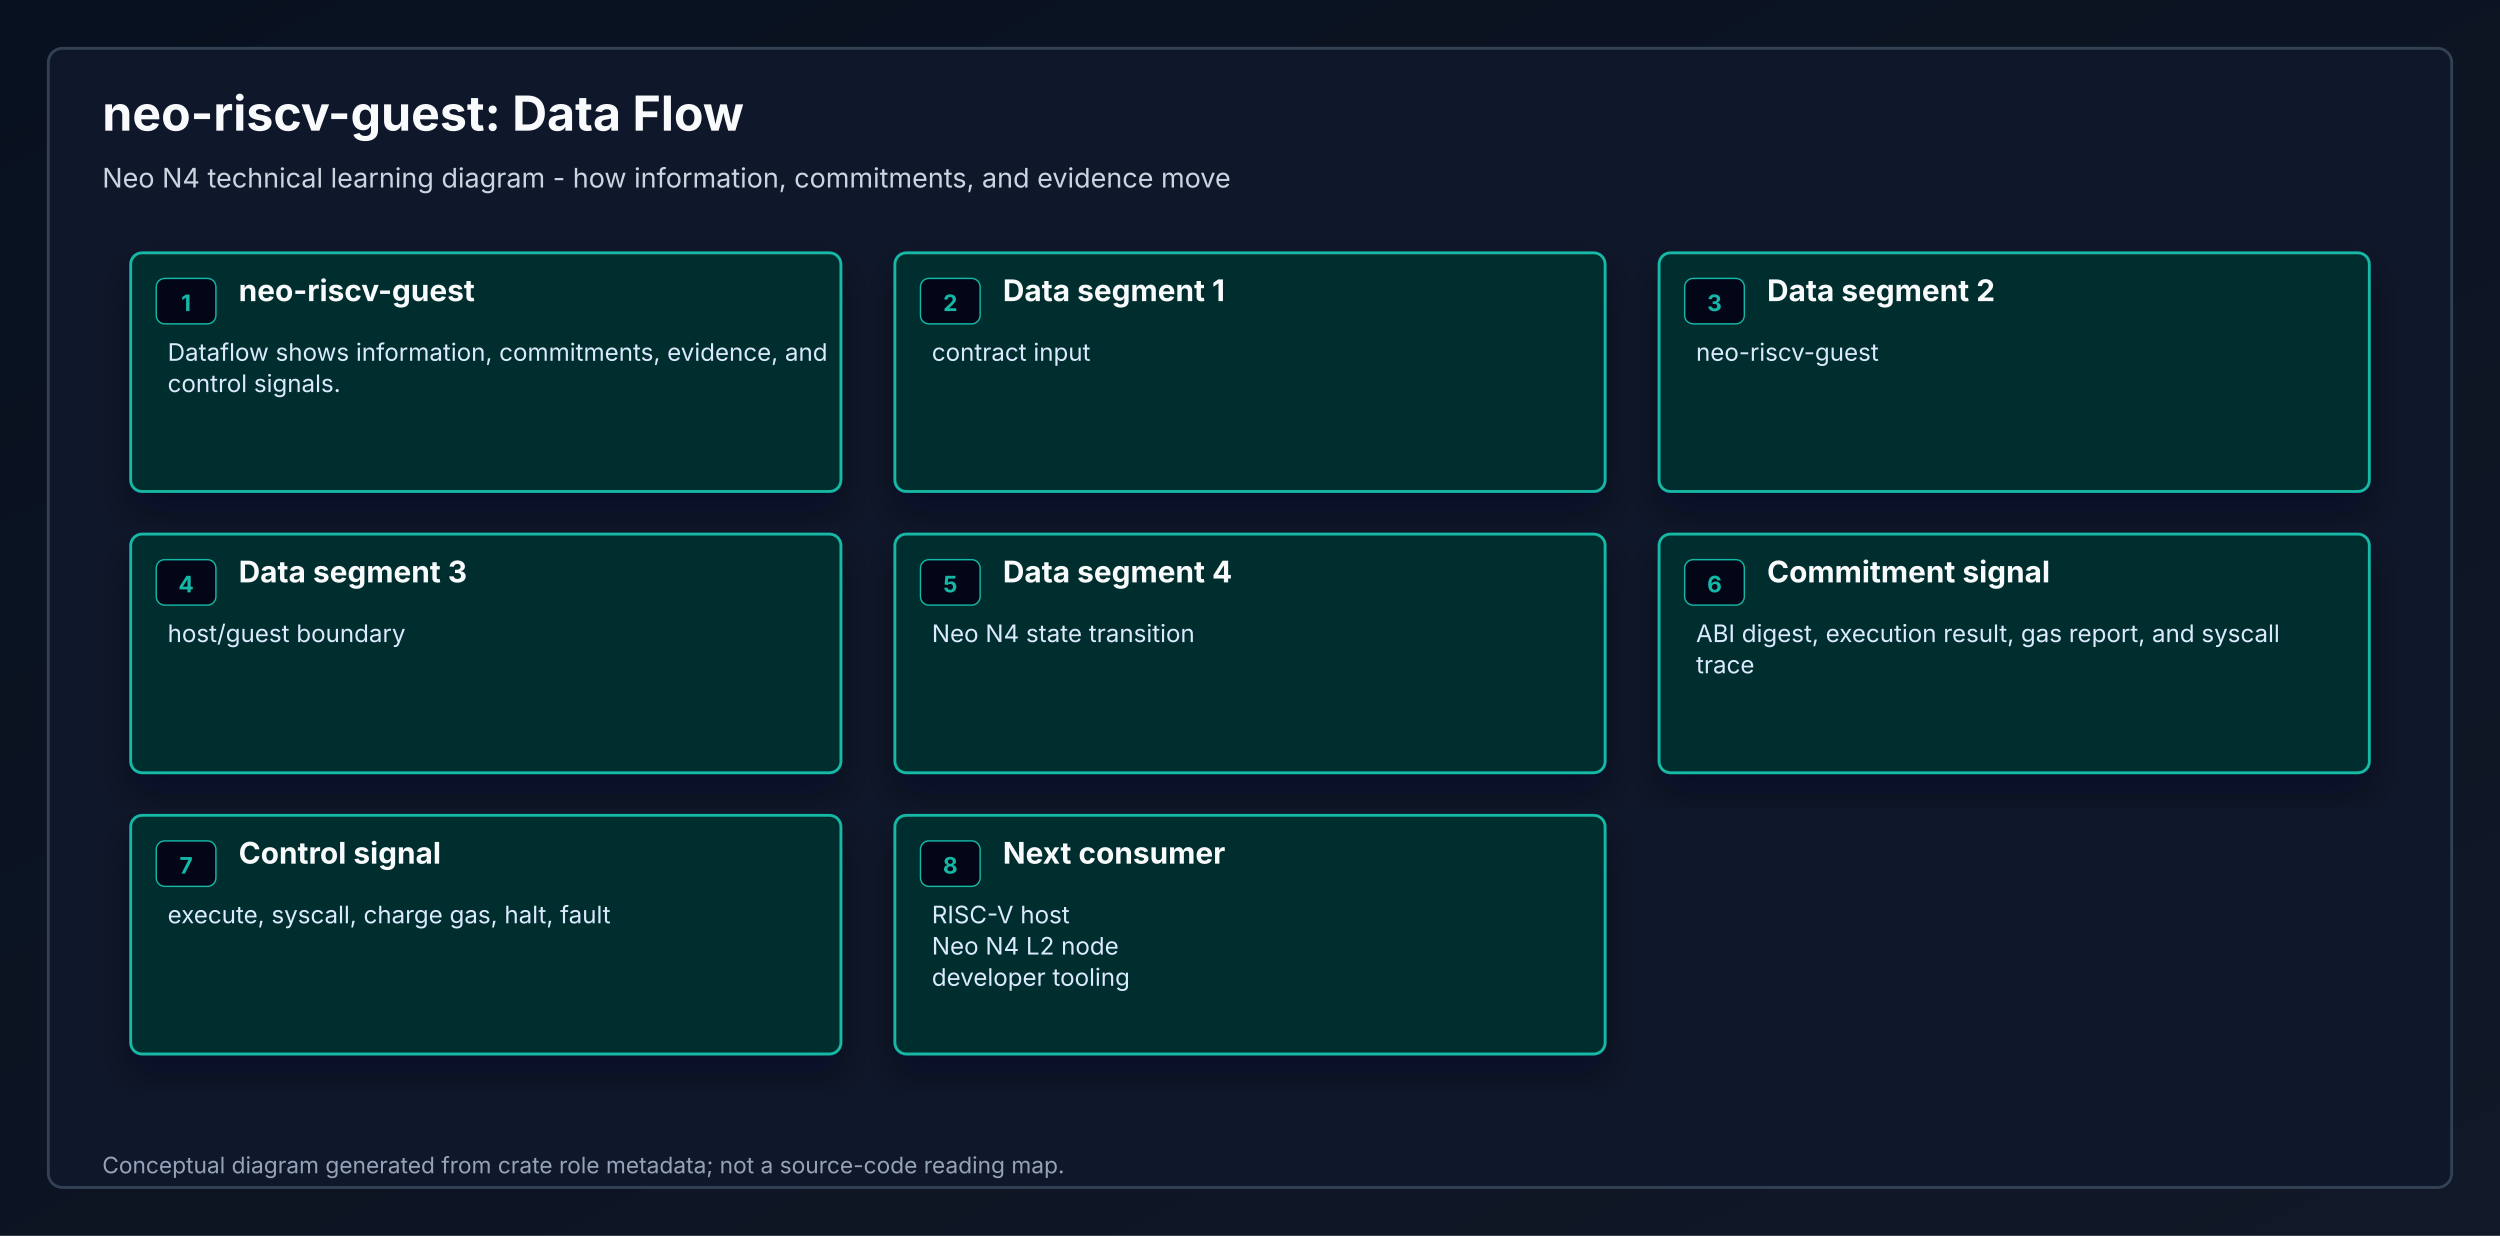
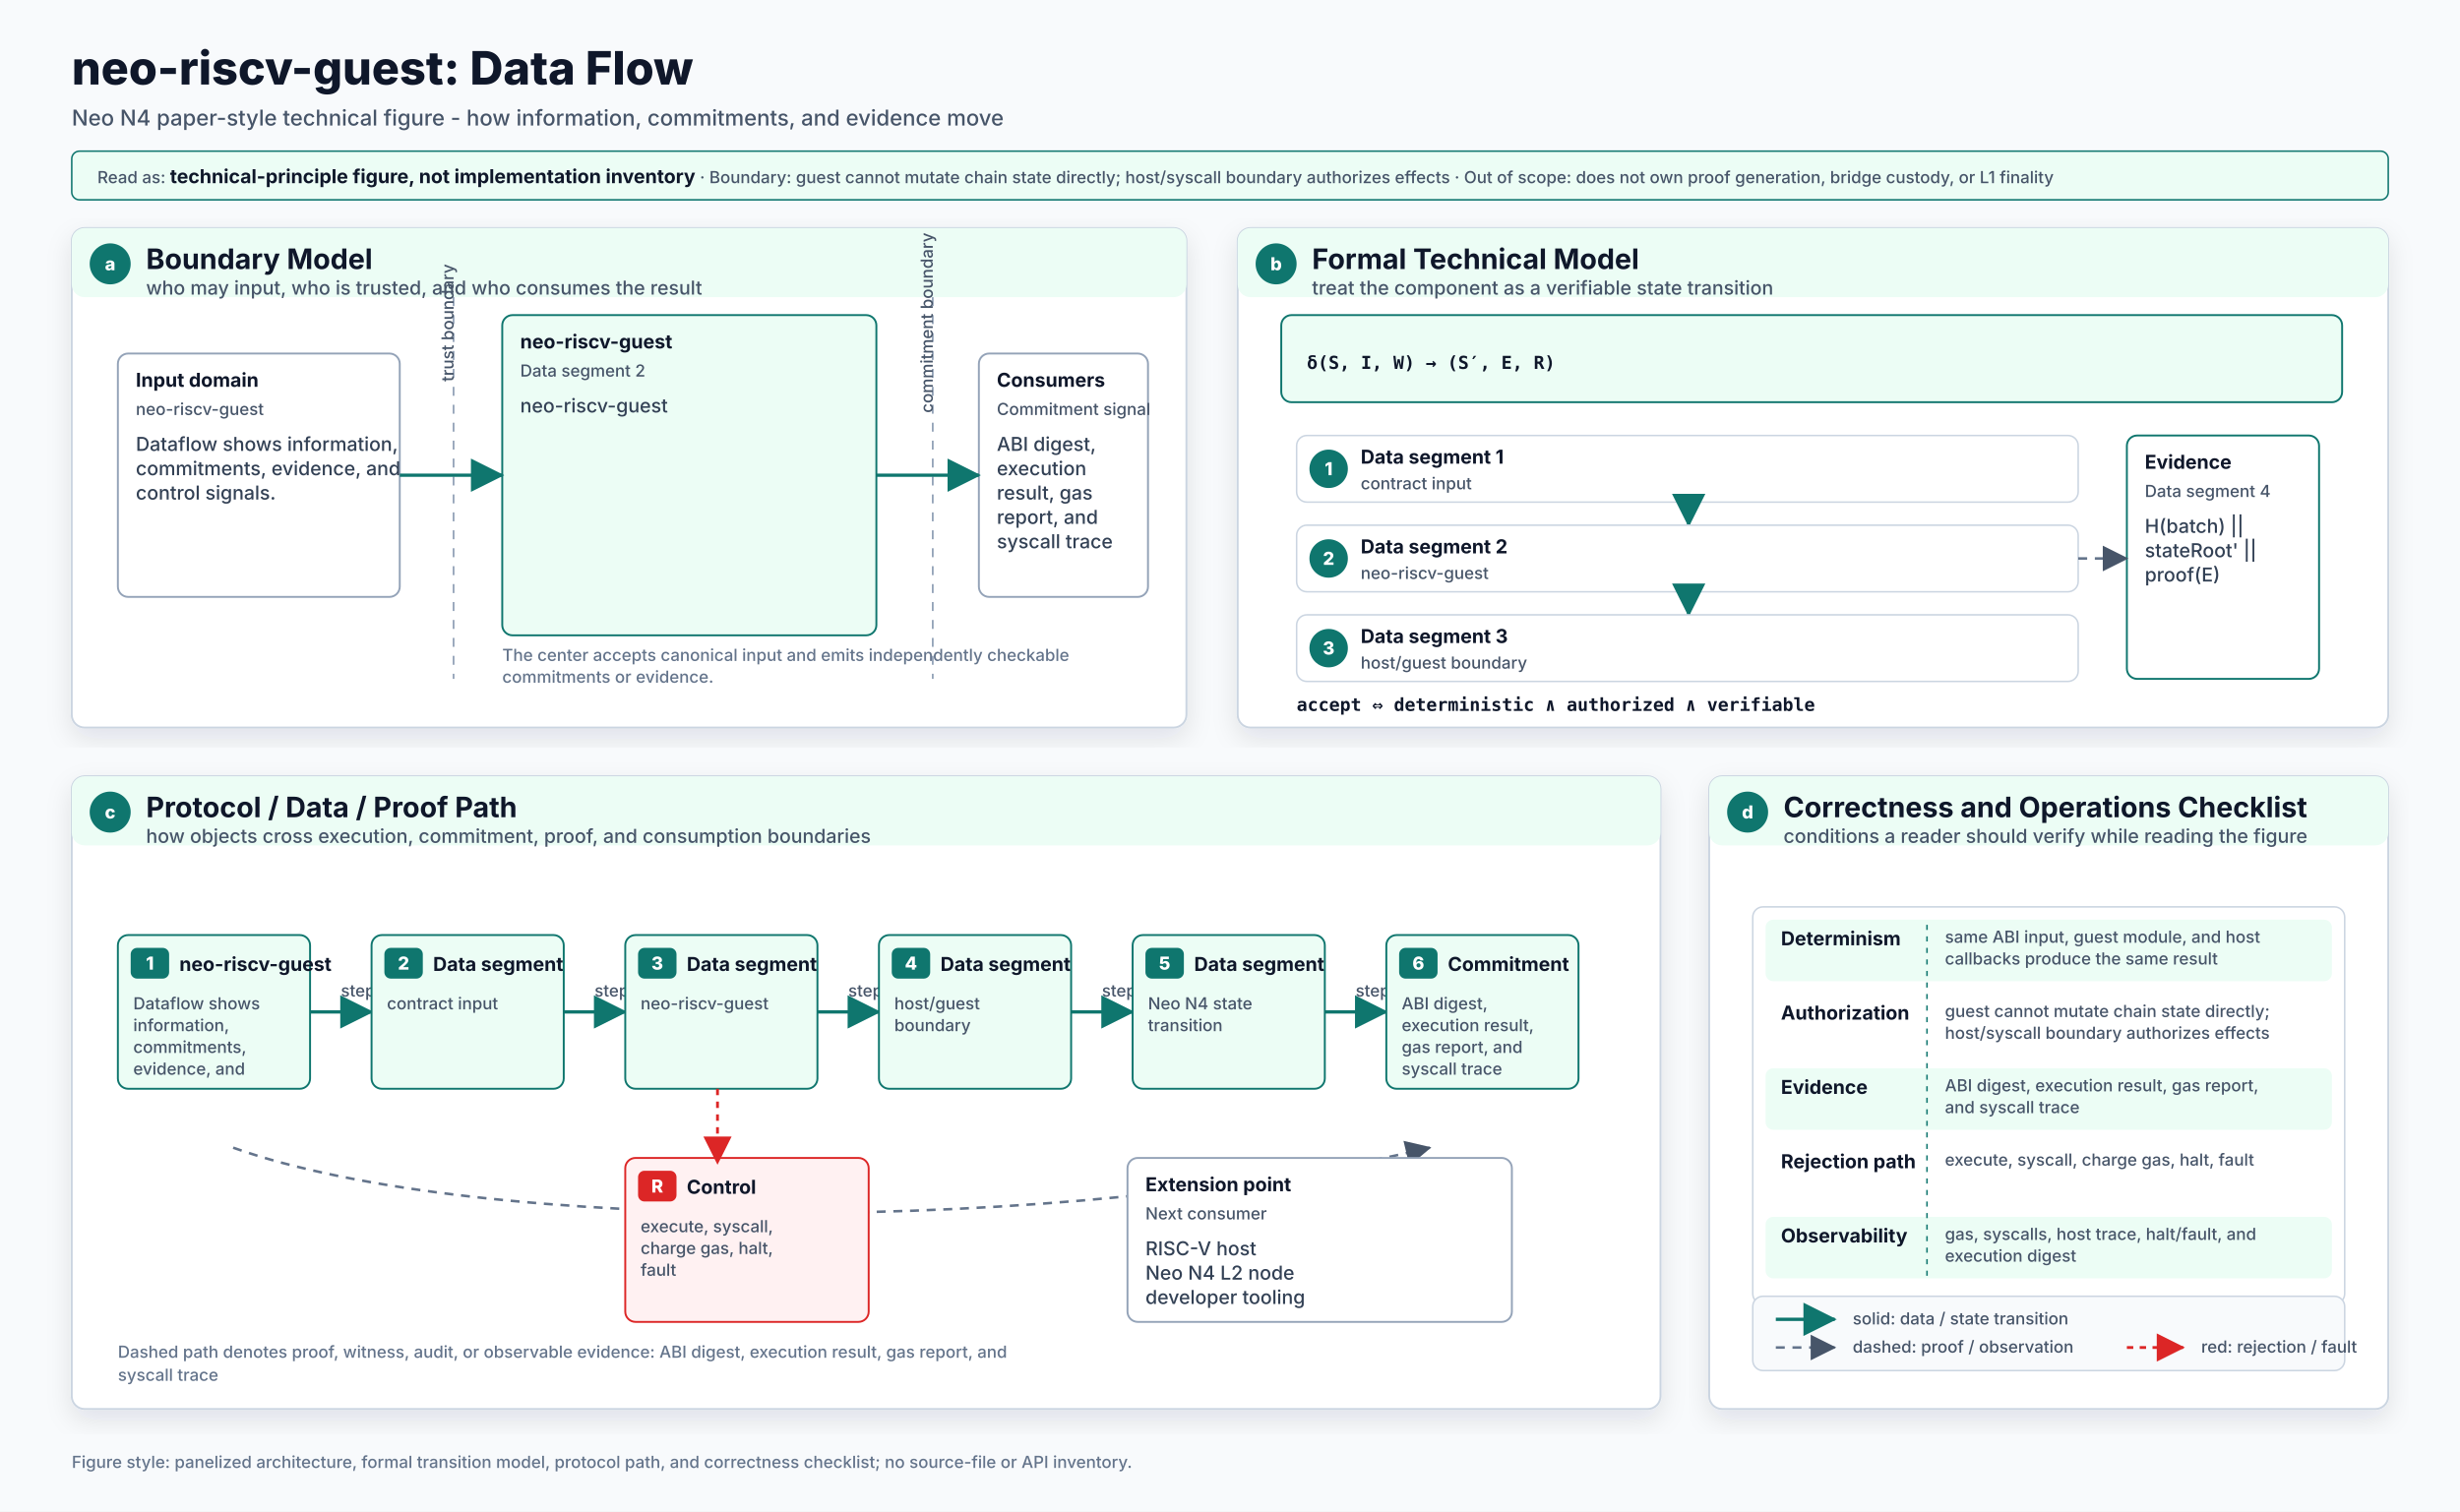
- <svg xmlns="http://www.w3.org/2000/svg" width="1760" height="870" viewBox="0 0 1760 870" role="img" aria-label="neo-riscv-guest Data Flow">
+ <svg xmlns="http://www.w3.org/2000/svg" width="1920" height="1180" viewBox="0 0 1920 1180" role="img" aria-label="neo-riscv-guest Data Flow">
  <defs>
-     <linearGradient id="bg" x1="0" y1="0" x2="1" y2="1">
-       <stop offset="0%" stop-color="#08111f" />
-       <stop offset="100%" stop-color="#111827" />
-     </linearGradient>
-     <filter id="shadow" x="-15%" y="-15%" width="130%" height="130%">
-       <feDropShadow dx="0" dy="14" stdDeviation="12" flood-color="#020617" flood-opacity="0.42" />
+     <marker id="arrow" viewBox="0 0 10 10" refX="9.4" refY="5" markerWidth="10" markerHeight="10" orient="auto">
+       <path d="M0,0 L10,5 L0,10 Z" fill="#475569" />
+     </marker>
+     <marker id="arrowAccent" viewBox="0 0 10 10" refX="9.4" refY="5" markerWidth="10" markerHeight="10" orient="auto">
+       <path d="M0,0 L10,5 L0,10 Z" fill="#0f766e" />
+     </marker>
+     <marker id="arrowFault" viewBox="0 0 10 10" refX="9.4" refY="5" markerWidth="10" markerHeight="10" orient="auto">
+       <path d="M0,0 L10,5 L0,10 Z" fill="#dc2626" />
+     </marker>
+     <filter id="paperShadow" x="-3%" y="-4%" width="106%" height="108%">
+       <feDropShadow dx="0" dy="8" stdDeviation="10" flood-color="#0f172a" flood-opacity="0.10" />
    </filter>
+     <style>
+ .bg{fill:#f8fafc}.panel{fill:#ffffff;stroke:#cbd5e1;stroke-width:1.5;filter:url(#paperShadow)}
+ .panelTitle{font:700 22px 'Inter','Segoe UI',Arial,sans-serif;fill:#0f172a}.panelSub{font:500 15px 'Inter','Segoe UI',Arial,sans-serif;fill:#475569}
+ .title{font:800 36px 'Inter','Segoe UI',Arial,sans-serif;fill:#0f172a}.subtitle{font:500 17px 'Inter','Segoe UI',Arial,sans-serif;fill:#475569}
+ .small{font:500 13px 'Inter','Segoe UI',Arial,sans-serif;fill:#475569}.body{font:500 15px 'Inter','Segoe UI',Arial,sans-serif;fill:#334155}
+ .bodyStrong{font:750 15px 'Inter','Segoe UI',Arial,sans-serif;fill:#0f172a}.mono{font:650 14px 'Cascadia Mono','SFMono-Regular',Consolas,monospace;fill:#0f172a}
+ .label{font:800 14px 'Inter','Segoe UI',Arial,sans-serif;fill:#ffffff}.caption{font:500 13px 'Inter','Segoe UI',Arial,sans-serif;fill:#64748b}
+ .arrow{stroke:#475569;stroke-width:2.2;fill:none;marker-end:url(#arrow)}.arrowAccent{stroke:#0f766e;stroke-width:2.6;fill:none;marker-end:url(#arrowAccent)}.arrowDash{stroke:#64748b;stroke-width:2;fill:none;stroke-dasharray:7 6;marker-end:url(#arrow)}.arrowFault{stroke:#dc2626;stroke-width:2.2;fill:none;stroke-dasharray:5 5;marker-end:url(#arrowFault)}
+ </style>
  </defs>
-   <rect width="1760" height="100%" fill="url(#bg)" />
-   <rect x="34" y="34" width="1692" height="802" rx="10" fill="#0f172a" stroke="#334155" stroke-width="2" />
-   <text x="72" y="92" fill="#f8fafc" font-family="Inter,Segoe UI,Arial,sans-serif" font-size="34" font-weight="700">neo-riscv-guest: Data Flow</text>
-   <text x="72" y="132" fill="#cbd5e1" font-family="Inter,Segoe UI,Arial,sans-serif" font-size="19">Neo N4 technical learning diagram - how information, commitments, and evidence move</text>
-   <rect x="92" y="178" width="500" height="168" rx="8" fill="#042f2e" stroke="#14b8a6" stroke-width="2" filter="url(#shadow)" />
-   <rect x="110" y="196" width="42" height="32" rx="6" fill="#020617" stroke="#14b8a6" stroke-width="1" />
-   <text x="131" y="219" text-anchor="middle" fill="#14b8a6" font-family="Inter,Segoe UI,Arial,sans-serif" font-size="16" font-weight="700">1</text>
-   <text x="168" y="212" fill="#f8fafc" font-family="Inter,Segoe UI,Arial,sans-serif" font-size="21" font-weight="700">neo-riscv-guest</text>
-   <text x="118" y="254" fill="#dbeafe" font-family="Inter,Segoe UI,Arial,sans-serif" font-size="17">Dataflow shows information, commitments, evidence, and</text>
-   <text x="118" y="276" fill="#dbeafe" font-family="Inter,Segoe UI,Arial,sans-serif" font-size="17">control signals.</text>
-   <rect x="630" y="178" width="500" height="168" rx="8" fill="#042f2e" stroke="#14b8a6" stroke-width="2" filter="url(#shadow)" />
-   <rect x="648" y="196" width="42" height="32" rx="6" fill="#020617" stroke="#14b8a6" stroke-width="1" />
-   <text x="669" y="219" text-anchor="middle" fill="#14b8a6" font-family="Inter,Segoe UI,Arial,sans-serif" font-size="16" font-weight="700">2</text>
-   <text x="706" y="212" fill="#f8fafc" font-family="Inter,Segoe UI,Arial,sans-serif" font-size="21" font-weight="700">Data segment 1</text>
-   <text x="656" y="254" fill="#dbeafe" font-family="Inter,Segoe UI,Arial,sans-serif" font-size="17">contract input</text>
-   <rect x="1168" y="178" width="500" height="168" rx="8" fill="#042f2e" stroke="#14b8a6" stroke-width="2" filter="url(#shadow)" />
-   <rect x="1186" y="196" width="42" height="32" rx="6" fill="#020617" stroke="#14b8a6" stroke-width="1" />
-   <text x="1207" y="219" text-anchor="middle" fill="#14b8a6" font-family="Inter,Segoe UI,Arial,sans-serif" font-size="16" font-weight="700">3</text>
-   <text x="1244" y="212" fill="#f8fafc" font-family="Inter,Segoe UI,Arial,sans-serif" font-size="21" font-weight="700">Data segment 2</text>
-   <text x="1194" y="254" fill="#dbeafe" font-family="Inter,Segoe UI,Arial,sans-serif" font-size="17">neo-riscv-guest</text>
-   <rect x="92" y="376" width="500" height="168" rx="8" fill="#042f2e" stroke="#14b8a6" stroke-width="2" filter="url(#shadow)" />
-   <rect x="110" y="394" width="42" height="32" rx="6" fill="#020617" stroke="#14b8a6" stroke-width="1" />
-   <text x="131" y="417" text-anchor="middle" fill="#14b8a6" font-family="Inter,Segoe UI,Arial,sans-serif" font-size="16" font-weight="700">4</text>
-   <text x="168" y="410" fill="#f8fafc" font-family="Inter,Segoe UI,Arial,sans-serif" font-size="21" font-weight="700">Data segment 3</text>
-   <text x="118" y="452" fill="#dbeafe" font-family="Inter,Segoe UI,Arial,sans-serif" font-size="17">host/guest boundary</text>
-   <rect x="630" y="376" width="500" height="168" rx="8" fill="#042f2e" stroke="#14b8a6" stroke-width="2" filter="url(#shadow)" />
-   <rect x="648" y="394" width="42" height="32" rx="6" fill="#020617" stroke="#14b8a6" stroke-width="1" />
-   <text x="669" y="417" text-anchor="middle" fill="#14b8a6" font-family="Inter,Segoe UI,Arial,sans-serif" font-size="16" font-weight="700">5</text>
-   <text x="706" y="410" fill="#f8fafc" font-family="Inter,Segoe UI,Arial,sans-serif" font-size="21" font-weight="700">Data segment 4</text>
-   <text x="656" y="452" fill="#dbeafe" font-family="Inter,Segoe UI,Arial,sans-serif" font-size="17">Neo N4 state transition</text>
-   <rect x="1168" y="376" width="500" height="168" rx="8" fill="#042f2e" stroke="#14b8a6" stroke-width="2" filter="url(#shadow)" />
-   <rect x="1186" y="394" width="42" height="32" rx="6" fill="#020617" stroke="#14b8a6" stroke-width="1" />
-   <text x="1207" y="417" text-anchor="middle" fill="#14b8a6" font-family="Inter,Segoe UI,Arial,sans-serif" font-size="16" font-weight="700">6</text>
-   <text x="1244" y="410" fill="#f8fafc" font-family="Inter,Segoe UI,Arial,sans-serif" font-size="21" font-weight="700">Commitment signal</text>
-   <text x="1194" y="452" fill="#dbeafe" font-family="Inter,Segoe UI,Arial,sans-serif" font-size="17">ABI digest, execution result, gas report, and syscall</text>
-   <text x="1194" y="474" fill="#dbeafe" font-family="Inter,Segoe UI,Arial,sans-serif" font-size="17">trace</text>
-   <rect x="92" y="574" width="500" height="168" rx="8" fill="#042f2e" stroke="#14b8a6" stroke-width="2" filter="url(#shadow)" />
-   <rect x="110" y="592" width="42" height="32" rx="6" fill="#020617" stroke="#14b8a6" stroke-width="1" />
-   <text x="131" y="615" text-anchor="middle" fill="#14b8a6" font-family="Inter,Segoe UI,Arial,sans-serif" font-size="16" font-weight="700">7</text>
-   <text x="168" y="608" fill="#f8fafc" font-family="Inter,Segoe UI,Arial,sans-serif" font-size="21" font-weight="700">Control signal</text>
-   <text x="118" y="650" fill="#dbeafe" font-family="Inter,Segoe UI,Arial,sans-serif" font-size="17">execute, syscall, charge gas, halt, fault</text>
-   <rect x="630" y="574" width="500" height="168" rx="8" fill="#042f2e" stroke="#14b8a6" stroke-width="2" filter="url(#shadow)" />
-   <rect x="648" y="592" width="42" height="32" rx="6" fill="#020617" stroke="#14b8a6" stroke-width="1" />
-   <text x="669" y="615" text-anchor="middle" fill="#14b8a6" font-family="Inter,Segoe UI,Arial,sans-serif" font-size="16" font-weight="700">8</text>
-   <text x="706" y="608" fill="#f8fafc" font-family="Inter,Segoe UI,Arial,sans-serif" font-size="21" font-weight="700">Next consumer</text>
-   <text x="656" y="650" fill="#dbeafe" font-family="Inter,Segoe UI,Arial,sans-serif" font-size="17">RISC-V host</text>
-   <text x="656" y="672" fill="#dbeafe" font-family="Inter,Segoe UI,Arial,sans-serif" font-size="17">Neo N4 L2 node</text>
-   <text x="656" y="694" fill="#dbeafe" font-family="Inter,Segoe UI,Arial,sans-serif" font-size="17">developer tooling</text>
-   <text x="72" y="826" fill="#94a3b8" font-family="Inter,Segoe UI,Arial,sans-serif" font-size="16">Conceptual diagram generated from crate role metadata; not a source-code reading map.</text>
+   <rect class="bg" width="1920" height="1180" />
+   <text x="56" y="66" class="title">neo-riscv-guest: Data Flow</text>
+   <text x="56" y="98" class="subtitle">Neo N4 paper-style technical figure - how information, commitments, and evidence move</text>
+   <rect x="56" y="118" width="1808" height="38" rx="6" fill="#ecfdf5" stroke="#0f766e" stroke-width="1.2" />
+   <text x="76" y="143" class="small">Read as: <tspan class="bodyStrong">technical-principle figure, not implementation inventory</tspan> · Boundary: guest cannot mutate chain state directly; host/syscall boundary authorizes effects · Out of scope: does not own proof generation, bridge custody, or L1 finality</text>
+   <rect x="56" y="178" width="870" height="390" rx="10" class="panel" />
+   <rect x="56" y="178" width="870" height="54" rx="10" fill="#ecfdf5" stroke="#cbd5e1" stroke-width="0" />
+   <circle cx="86" cy="206" r="16" fill="#0f766e" />
+   <text x="86" y="211" text-anchor="middle" class="label">a</text>
+   <text x="114" y="210" class="panelTitle">Boundary Model</text>
+   <text x="114" y="230" class="panelSub">who may input, who is trusted, and who consumes the result</text>
+   <rect x="966" y="178" width="898" height="390" rx="10" class="panel" />
+   <rect x="966" y="178" width="898" height="54" rx="10" fill="#ecfdf5" stroke="#cbd5e1" stroke-width="0" />
+   <circle cx="996" cy="206" r="16" fill="#0f766e" />
+   <text x="996" y="211" text-anchor="middle" class="label">b</text>
+   <text x="1024" y="210" class="panelTitle">Formal Technical Model</text>
+   <text x="1024" y="230" class="panelSub">treat the component as a verifiable state transition</text>
+   <rect x="56" y="606" width="1240" height="494" rx="10" class="panel" />
+   <rect x="56" y="606" width="1240" height="54" rx="10" fill="#ecfdf5" stroke="#cbd5e1" stroke-width="0" />
+   <circle cx="86" cy="634" r="16" fill="#0f766e" />
+   <text x="86" y="639" text-anchor="middle" class="label">c</text>
+   <text x="114" y="638" class="panelTitle">Protocol / Data / Proof Path</text>
+   <text x="114" y="658" class="panelSub">how objects cross execution, commitment, proof, and consumption boundaries</text>
+   <rect x="1334" y="606" width="530" height="494" rx="10" class="panel" />
+   <rect x="1334" y="606" width="530" height="54" rx="10" fill="#ecfdf5" stroke="#cbd5e1" stroke-width="0" />
+   <circle cx="1364" cy="634" r="16" fill="#0f766e" />
+   <text x="1364" y="639" text-anchor="middle" class="label">d</text>
+   <text x="1392" y="638" class="panelTitle">Correctness and Operations Checklist</text>
+   <text x="1392" y="658" class="panelSub">conditions a reader should verify while reading the figure</text>
+   <rect x="92" y="276" width="220" height="190" rx="8" fill="#ffffff" stroke="#94a3b8" stroke-width="1.5" />
+   <text x="106" y="302" class="bodyStrong">Input domain</text>
+   <text x="106" y="324" class="small">neo-riscv-guest</text>
+   <text x="106" y="352" class="body">Dataflow shows information,</text>
+   <text x="106" y="371" class="body">commitments, evidence, and</text>
+   <text x="106" y="390" class="body">control signals.</text>
+   <line x1="354" y1="232" x2="354" y2="530" stroke="#94a3b8" stroke-width="1.4" stroke-dasharray="7 7" />
+   <text x="354" y="252" class="small" text-anchor="middle" transform="rotate(-90 354 252)">trust boundary</text>
+   <rect x="392" y="246" width="292" height="250" rx="8" fill="#ecfdf5" stroke="#0f766e" stroke-width="1.5" />
+   <text x="406" y="272" class="bodyStrong">neo-riscv-guest</text>
+   <text x="406" y="294" class="small">Data segment 2</text>
+   <text x="406" y="322" class="body">neo-riscv-guest</text>
+   <line x1="728" y1="232" x2="728" y2="530" stroke="#94a3b8" stroke-width="1.4" stroke-dasharray="7 7" />
+   <text x="728" y="252" class="small" text-anchor="middle" transform="rotate(-90 728 252)">commitment boundary</text>
+   <rect x="764" y="276" width="132" height="190" rx="8" fill="#ffffff" stroke="#94a3b8" stroke-width="1.5" />
+   <text x="778" y="302" class="bodyStrong">Consumers</text>
+   <text x="778" y="324" class="small">Commitment signal</text>
+   <text x="778" y="352" class="body">ABI digest,</text>
+   <text x="778" y="371" class="body">execution</text>
+   <text x="778" y="390" class="body">result, gas</text>
+   <text x="778" y="409" class="body">report, and</text>
+   <text x="778" y="428" class="body">syscall trace</text>
+   <path class="arrowAccent" d="M312 371 C338 371 358 371 392 371" />
+   <path class="arrowAccent" d="M684 371 C706 371 730 371 764 371" />
+   <text x="392" y="516" class="caption">The center accepts canonical input and emits independently checkable</text>
+   <text x="392" y="533" class="caption">commitments or evidence.</text>
+   <rect x="1000" y="246" width="828" height="68" rx="8" fill="#ecfdf5" stroke="#0f766e" stroke-width="1.5" />
+   <text x="1020" y="288" class="mono">δ(S, I, W) → (S′, E, R)</text>
+   <rect x="1012" y="340" width="610" height="52" rx="8" fill="#ffffff" stroke="#cbd5e1" stroke-width="1.2" />
+   <circle cx="1037" cy="366" r="15" fill="#0f766e" />
+   <text x="1037" y="371" text-anchor="middle" class="label">1</text>
+   <text x="1062" y="362" class="bodyStrong">Data segment 1</text>
+   <text x="1062" y="382" class="small">contract input</text>
+   <path class="arrowAccent" d="M1318 392 L1318 410" />
+   <rect x="1012" y="410" width="610" height="52" rx="8" fill="#ffffff" stroke="#cbd5e1" stroke-width="1.2" />
+   <circle cx="1037" cy="436" r="15" fill="#0f766e" />
+   <text x="1037" y="441" text-anchor="middle" class="label">2</text>
+   <text x="1062" y="432" class="bodyStrong">Data segment 2</text>
+   <text x="1062" y="452" class="small">neo-riscv-guest</text>
+   <path class="arrowAccent" d="M1318 462 L1318 480" />
+   <rect x="1012" y="480" width="610" height="52" rx="8" fill="#ffffff" stroke="#cbd5e1" stroke-width="1.2" />
+   <circle cx="1037" cy="506" r="15" fill="#0f766e" />
+   <text x="1037" y="511" text-anchor="middle" class="label">3</text>
+   <text x="1062" y="502" class="bodyStrong">Data segment 3</text>
+   <text x="1062" y="522" class="small">host/guest boundary</text>
+   <rect x="1660" y="340" width="150" height="190" rx="8" fill="#ffffff" stroke="#0f766e" stroke-width="1.5" />
+   <text x="1674" y="366" class="bodyStrong">Evidence</text>
+   <text x="1674" y="388" class="small">Data segment 4</text>
+   <text x="1674" y="416" class="body">H(batch) ||</text>
+   <text x="1674" y="435" class="body">stateRoot' ||</text>
+   <text x="1674" y="454" class="body">proof(E)</text>
+   <path class="arrowDash" d="M1622 436 C1642 436 1648 436 1660 436" />
+   <text x="1012" y="555" class="mono">accept ⇔ deterministic ∧ authorized ∧ verifiable</text>
+   <rect x="92" y="730" width="150" height="120" rx="8" fill="#ecfdf5" stroke="#0f766e" stroke-width="1.5" />
+   <rect x="102" y="740" width="30" height="24" rx="5" fill="#0f766e" />
+   <text x="117" y="757" text-anchor="middle" class="label">1</text>
+   <text x="140" y="758" class="bodyStrong">neo-riscv-guest</text>
+   <text x="104" y="788" class="small">Dataflow shows</text>
+   <text x="104" y="805" class="small">information,</text>
+   <text x="104" y="822" class="small">commitments,</text>
+   <text x="104" y="839" class="small">evidence, and</text>
+   <path class="arrowAccent" d="M242 790 L290 790" />
+   <text x="266" y="778" class="small">step 1</text>
+   <rect x="290" y="730" width="150" height="120" rx="8" fill="#ecfdf5" stroke="#0f766e" stroke-width="1.5" />
+   <rect x="300" y="740" width="30" height="24" rx="5" fill="#0f766e" />
+   <text x="315" y="757" text-anchor="middle" class="label">2</text>
+   <text x="338" y="758" class="bodyStrong">Data segment</text>
+   <text x="302" y="788" class="small">contract input</text>
+   <path class="arrowAccent" d="M440 790 L488 790" />
+   <text x="464" y="778" class="small">step 2</text>
+   <rect x="488" y="730" width="150" height="120" rx="8" fill="#ecfdf5" stroke="#0f766e" stroke-width="1.5" />
+   <rect x="498" y="740" width="30" height="24" rx="5" fill="#0f766e" />
+   <text x="513" y="757" text-anchor="middle" class="label">3</text>
+   <text x="536" y="758" class="bodyStrong">Data segment</text>
+   <text x="500" y="788" class="small">neo-riscv-guest</text>
+   <path class="arrowAccent" d="M638 790 L686 790" />
+   <text x="662" y="778" class="small">step 3</text>
+   <rect x="686" y="730" width="150" height="120" rx="8" fill="#ecfdf5" stroke="#0f766e" stroke-width="1.5" />
+   <rect x="696" y="740" width="30" height="24" rx="5" fill="#0f766e" />
+   <text x="711" y="757" text-anchor="middle" class="label">4</text>
+   <text x="734" y="758" class="bodyStrong">Data segment</text>
+   <text x="698" y="788" class="small">host/guest</text>
+   <text x="698" y="805" class="small">boundary</text>
+   <path class="arrowAccent" d="M836 790 L884 790" />
+   <text x="860" y="778" class="small">step 4</text>
+   <rect x="884" y="730" width="150" height="120" rx="8" fill="#ecfdf5" stroke="#0f766e" stroke-width="1.5" />
+   <rect x="894" y="740" width="30" height="24" rx="5" fill="#0f766e" />
+   <text x="909" y="757" text-anchor="middle" class="label">5</text>
+   <text x="932" y="758" class="bodyStrong">Data segment</text>
+   <text x="896" y="788" class="small">Neo N4 state</text>
+   <text x="896" y="805" class="small">transition</text>
+   <path class="arrowAccent" d="M1034 790 L1082 790" />
+   <text x="1058" y="778" class="small">step 5</text>
+   <rect x="1082" y="730" width="150" height="120" rx="8" fill="#ecfdf5" stroke="#0f766e" stroke-width="1.5" />
+   <rect x="1092" y="740" width="30" height="24" rx="5" fill="#0f766e" />
+   <text x="1107" y="757" text-anchor="middle" class="label">6</text>
+   <text x="1130" y="758" class="bodyStrong">Commitment</text>
+   <text x="1094" y="788" class="small">ABI digest,</text>
+   <text x="1094" y="805" class="small">execution result,</text>
+   <text x="1094" y="822" class="small">gas report, and</text>
+   <text x="1094" y="839" class="small">syscall trace</text>
+   <path class="arrowDash" d="M182 896 C372 964 832 964 1116 896" />
+   <rect x="488" y="904" width="190" height="128" rx="8" fill="#fff1f2" stroke="#dc2626" stroke-width="1.5" />
+   <rect x="498" y="914" width="30" height="24" rx="5" fill="#dc2626" />
+   <text x="513" y="931" text-anchor="middle" class="label">R</text>
+   <text x="536" y="932" class="bodyStrong">Control</text>
+   <text x="500" y="962" class="small">execute, syscall,</text>
+   <text x="500" y="979" class="small">charge gas, halt,</text>
+   <text x="500" y="996" class="small">fault</text>
+   <path class="arrowFault" d="M560 850 L560 908" />
+   <rect x="880" y="904" width="300" height="128" rx="8" fill="#ffffff" stroke="#94a3b8" stroke-width="1.5" />
+   <text x="894" y="930" class="bodyStrong">Extension point</text>
+   <text x="894" y="952" class="small">Next consumer</text>
+   <text x="894" y="980" class="body">RISC-V host</text>
+   <text x="894" y="999" class="body">Neo N4 L2 node</text>
+   <text x="894" y="1018" class="body">developer tooling</text>
+   <text x="92" y="1060" class="caption">Dashed path denotes proof, witness, audit, or observable evidence: ABI digest, execution result, gas report, and</text>
+   <text x="92" y="1078" class="caption">syscall trace</text>
+   <rect x="1368" y="708" width="462" height="310" rx="8" fill="#ffffff" stroke="#cbd5e1" stroke-width="1.2" />
+   <rect x="1378" y="718" width="442" height="48" rx="6" fill="#ecfdf5" />
+   <text x="1390" y="738" class="bodyStrong">Determinism</text>
+   <text x="1518" y="736" class="small">same ABI input, guest module, and host</text>
+   <text x="1518" y="753" class="small">callbacks produce the same result</text>
+   <rect x="1378" y="776" width="442" height="48" rx="6" fill="#ffffff" />
+   <text x="1390" y="796" class="bodyStrong">Authorization</text>
+   <text x="1518" y="794" class="small">guest cannot mutate chain state directly;</text>
+   <text x="1518" y="811" class="small">host/syscall boundary authorizes effects</text>
+   <rect x="1378" y="834" width="442" height="48" rx="6" fill="#ecfdf5" />
+   <text x="1390" y="854" class="bodyStrong">Evidence</text>
+   <text x="1518" y="852" class="small">ABI digest, execution result, gas report,</text>
+   <text x="1518" y="869" class="small">and syscall trace</text>
+   <rect x="1378" y="892" width="442" height="48" rx="6" fill="#ffffff" />
+   <text x="1390" y="912" class="bodyStrong">Rejection path</text>
+   <text x="1518" y="910" class="small">execute, syscall, charge gas, halt, fault</text>
+   <rect x="1378" y="950" width="442" height="48" rx="6" fill="#ecfdf5" />
+   <text x="1390" y="970" class="bodyStrong">Observability</text>
+   <text x="1518" y="968" class="small">gas, syscalls, host trace, halt/fault, and</text>
+   <text x="1518" y="985" class="small">execution digest</text>
+   <line x1="1504" y1="722" x2="1504" y2="998" stroke="#0f766e" stroke-width="1.2" stroke-dasharray="4 5" />
+   <rect x="1368" y="1012" width="462" height="58" rx="8" fill="#f8fafc" stroke="#cbd5e1" stroke-width="1.2" />
+   <line x1="1386" y1="1030" x2="1432" y2="1030" stroke="#0f766e" stroke-width="2.6" marker-end="url(#arrowAccent)" />
+   <text x="1446" y="1034" class="small">solid: data / state transition</text>
+   <line x1="1386" y1="1052" x2="1432" y2="1052" stroke="#64748b" stroke-width="2" stroke-dasharray="7 6" marker-end="url(#arrow)" />
+   <text x="1446" y="1056" class="small">dashed: proof / observation</text>
+   <line x1="1660" y1="1052" x2="1704" y2="1052" stroke="#dc2626" stroke-width="2.2" stroke-dasharray="5 5" marker-end="url(#arrowFault)" />
+   <text x="1718" y="1056" class="small">red: rejection / fault</text>
+   <text x="56" y="1146" class="caption">Figure style: panelized architecture, formal transition model, protocol path, and correctness checklist; no source-file or API inventory.</text>
</svg>
